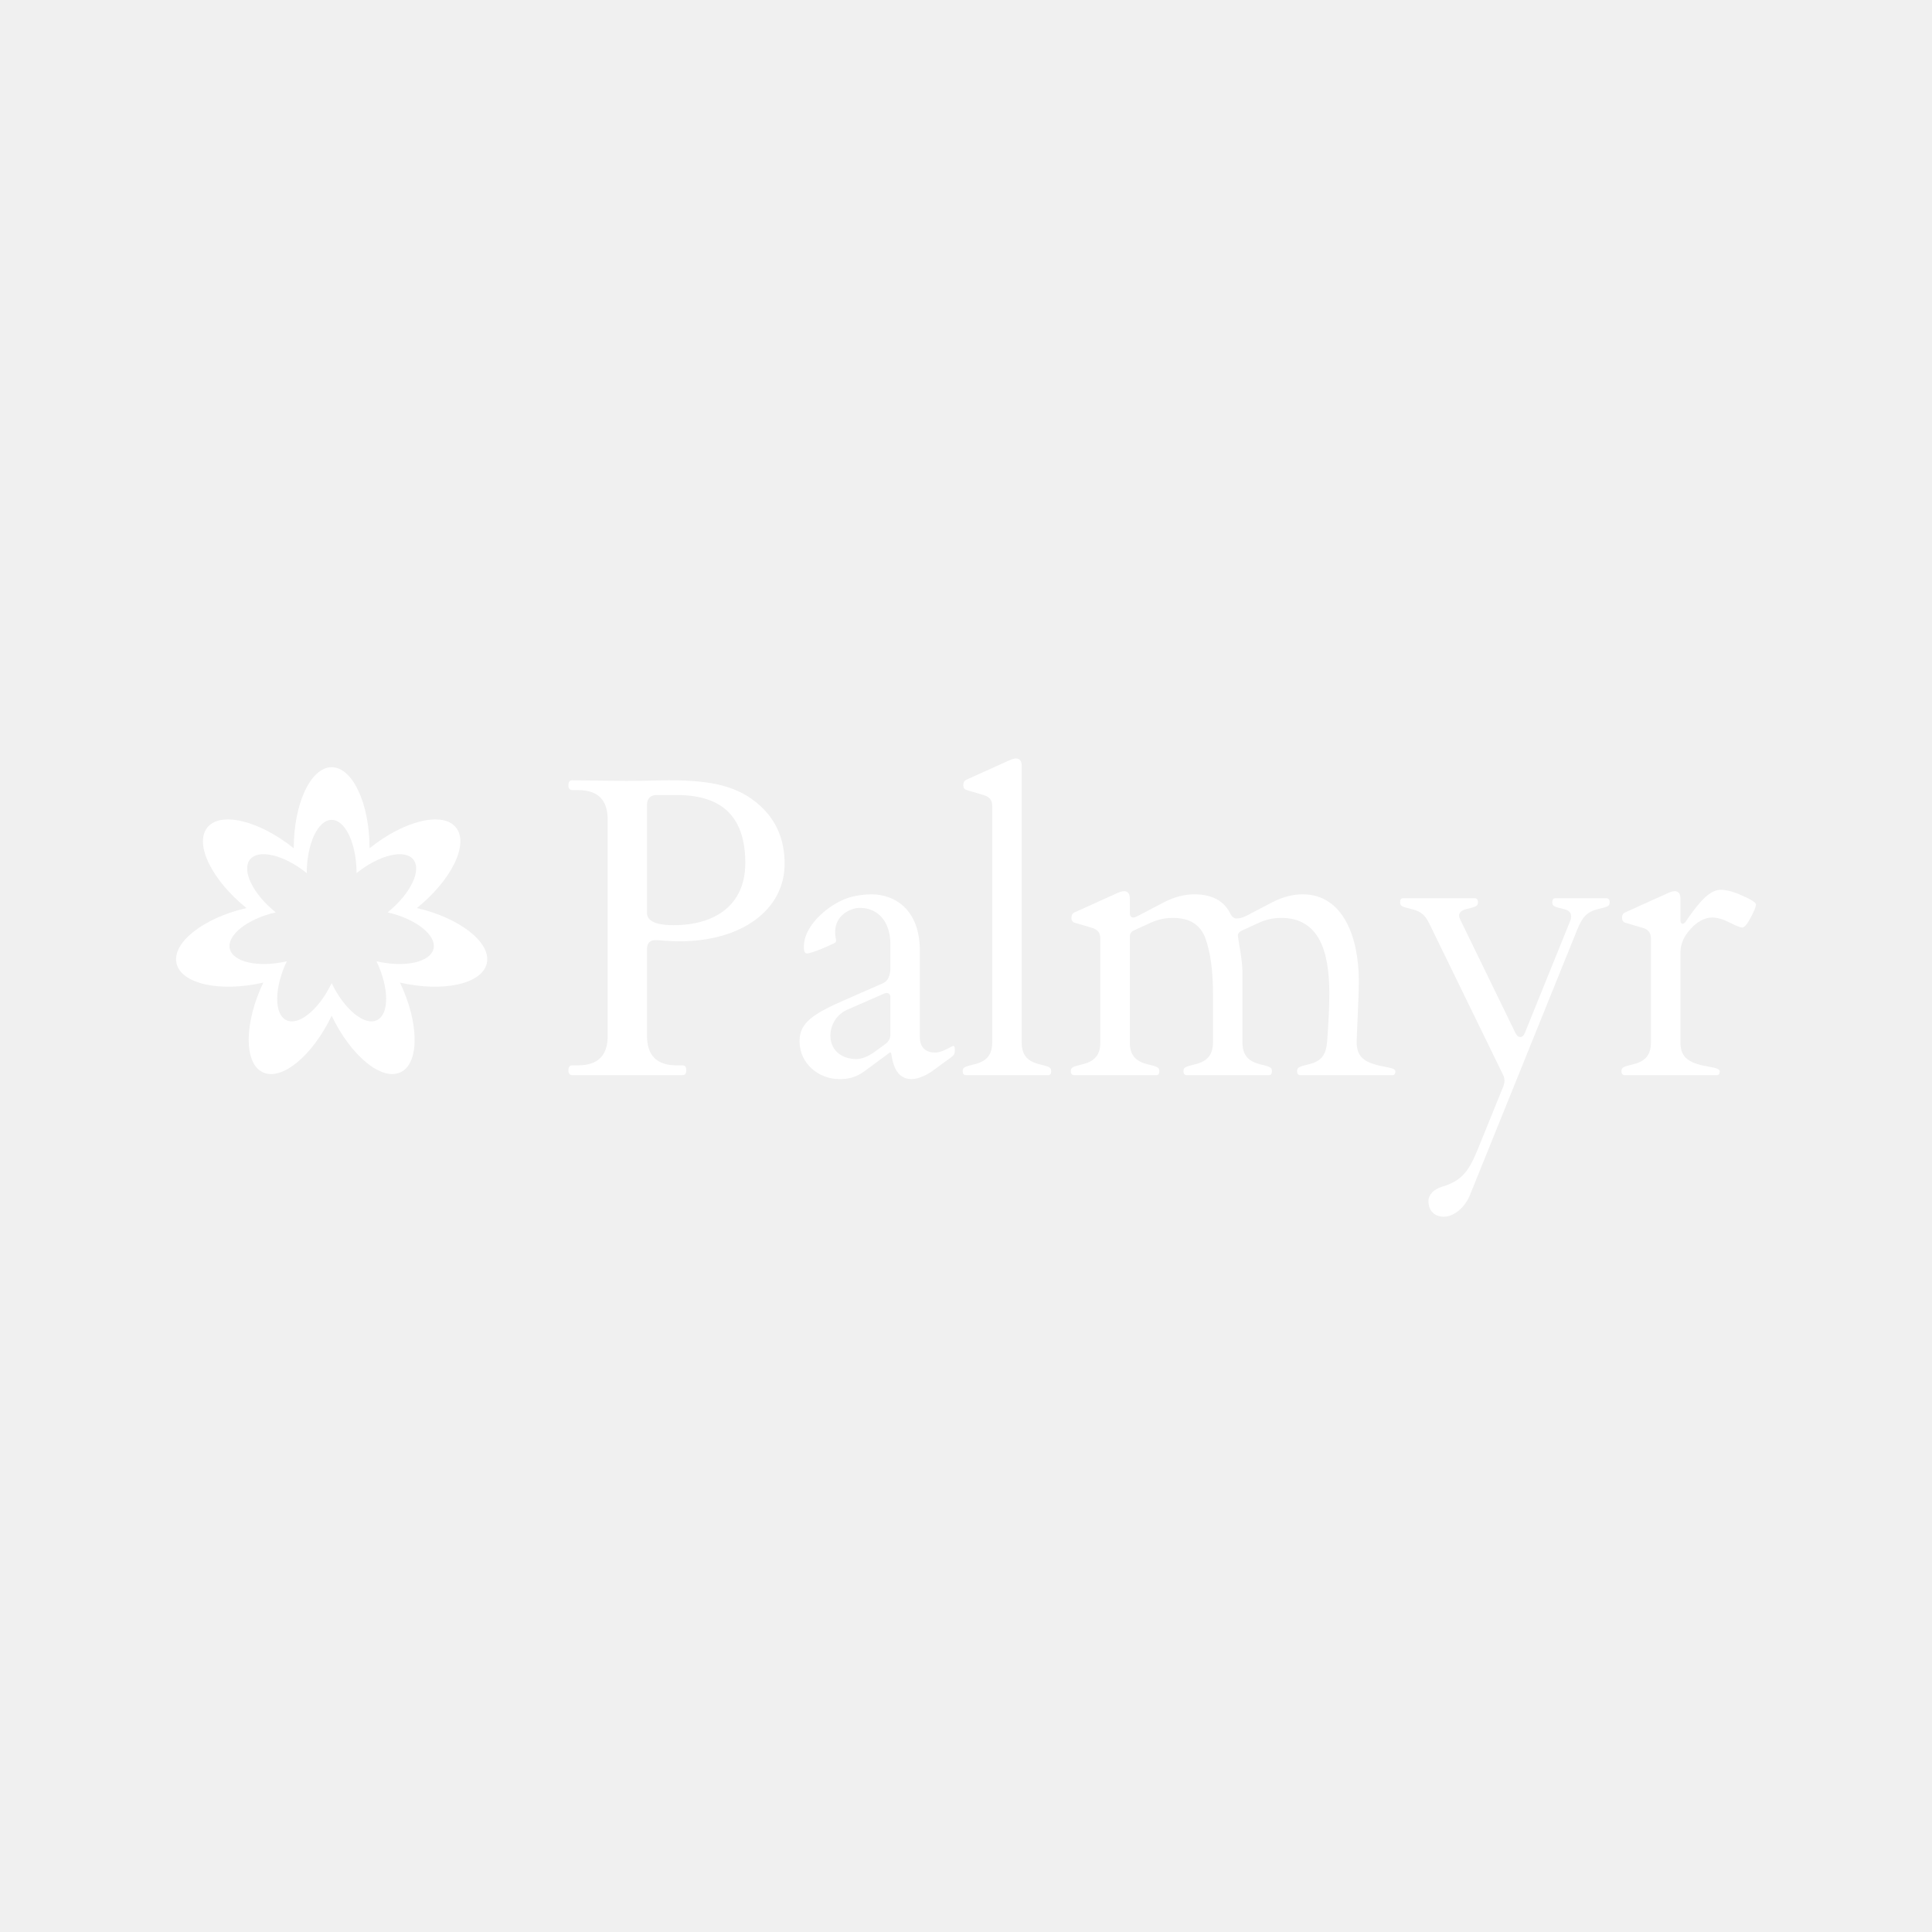
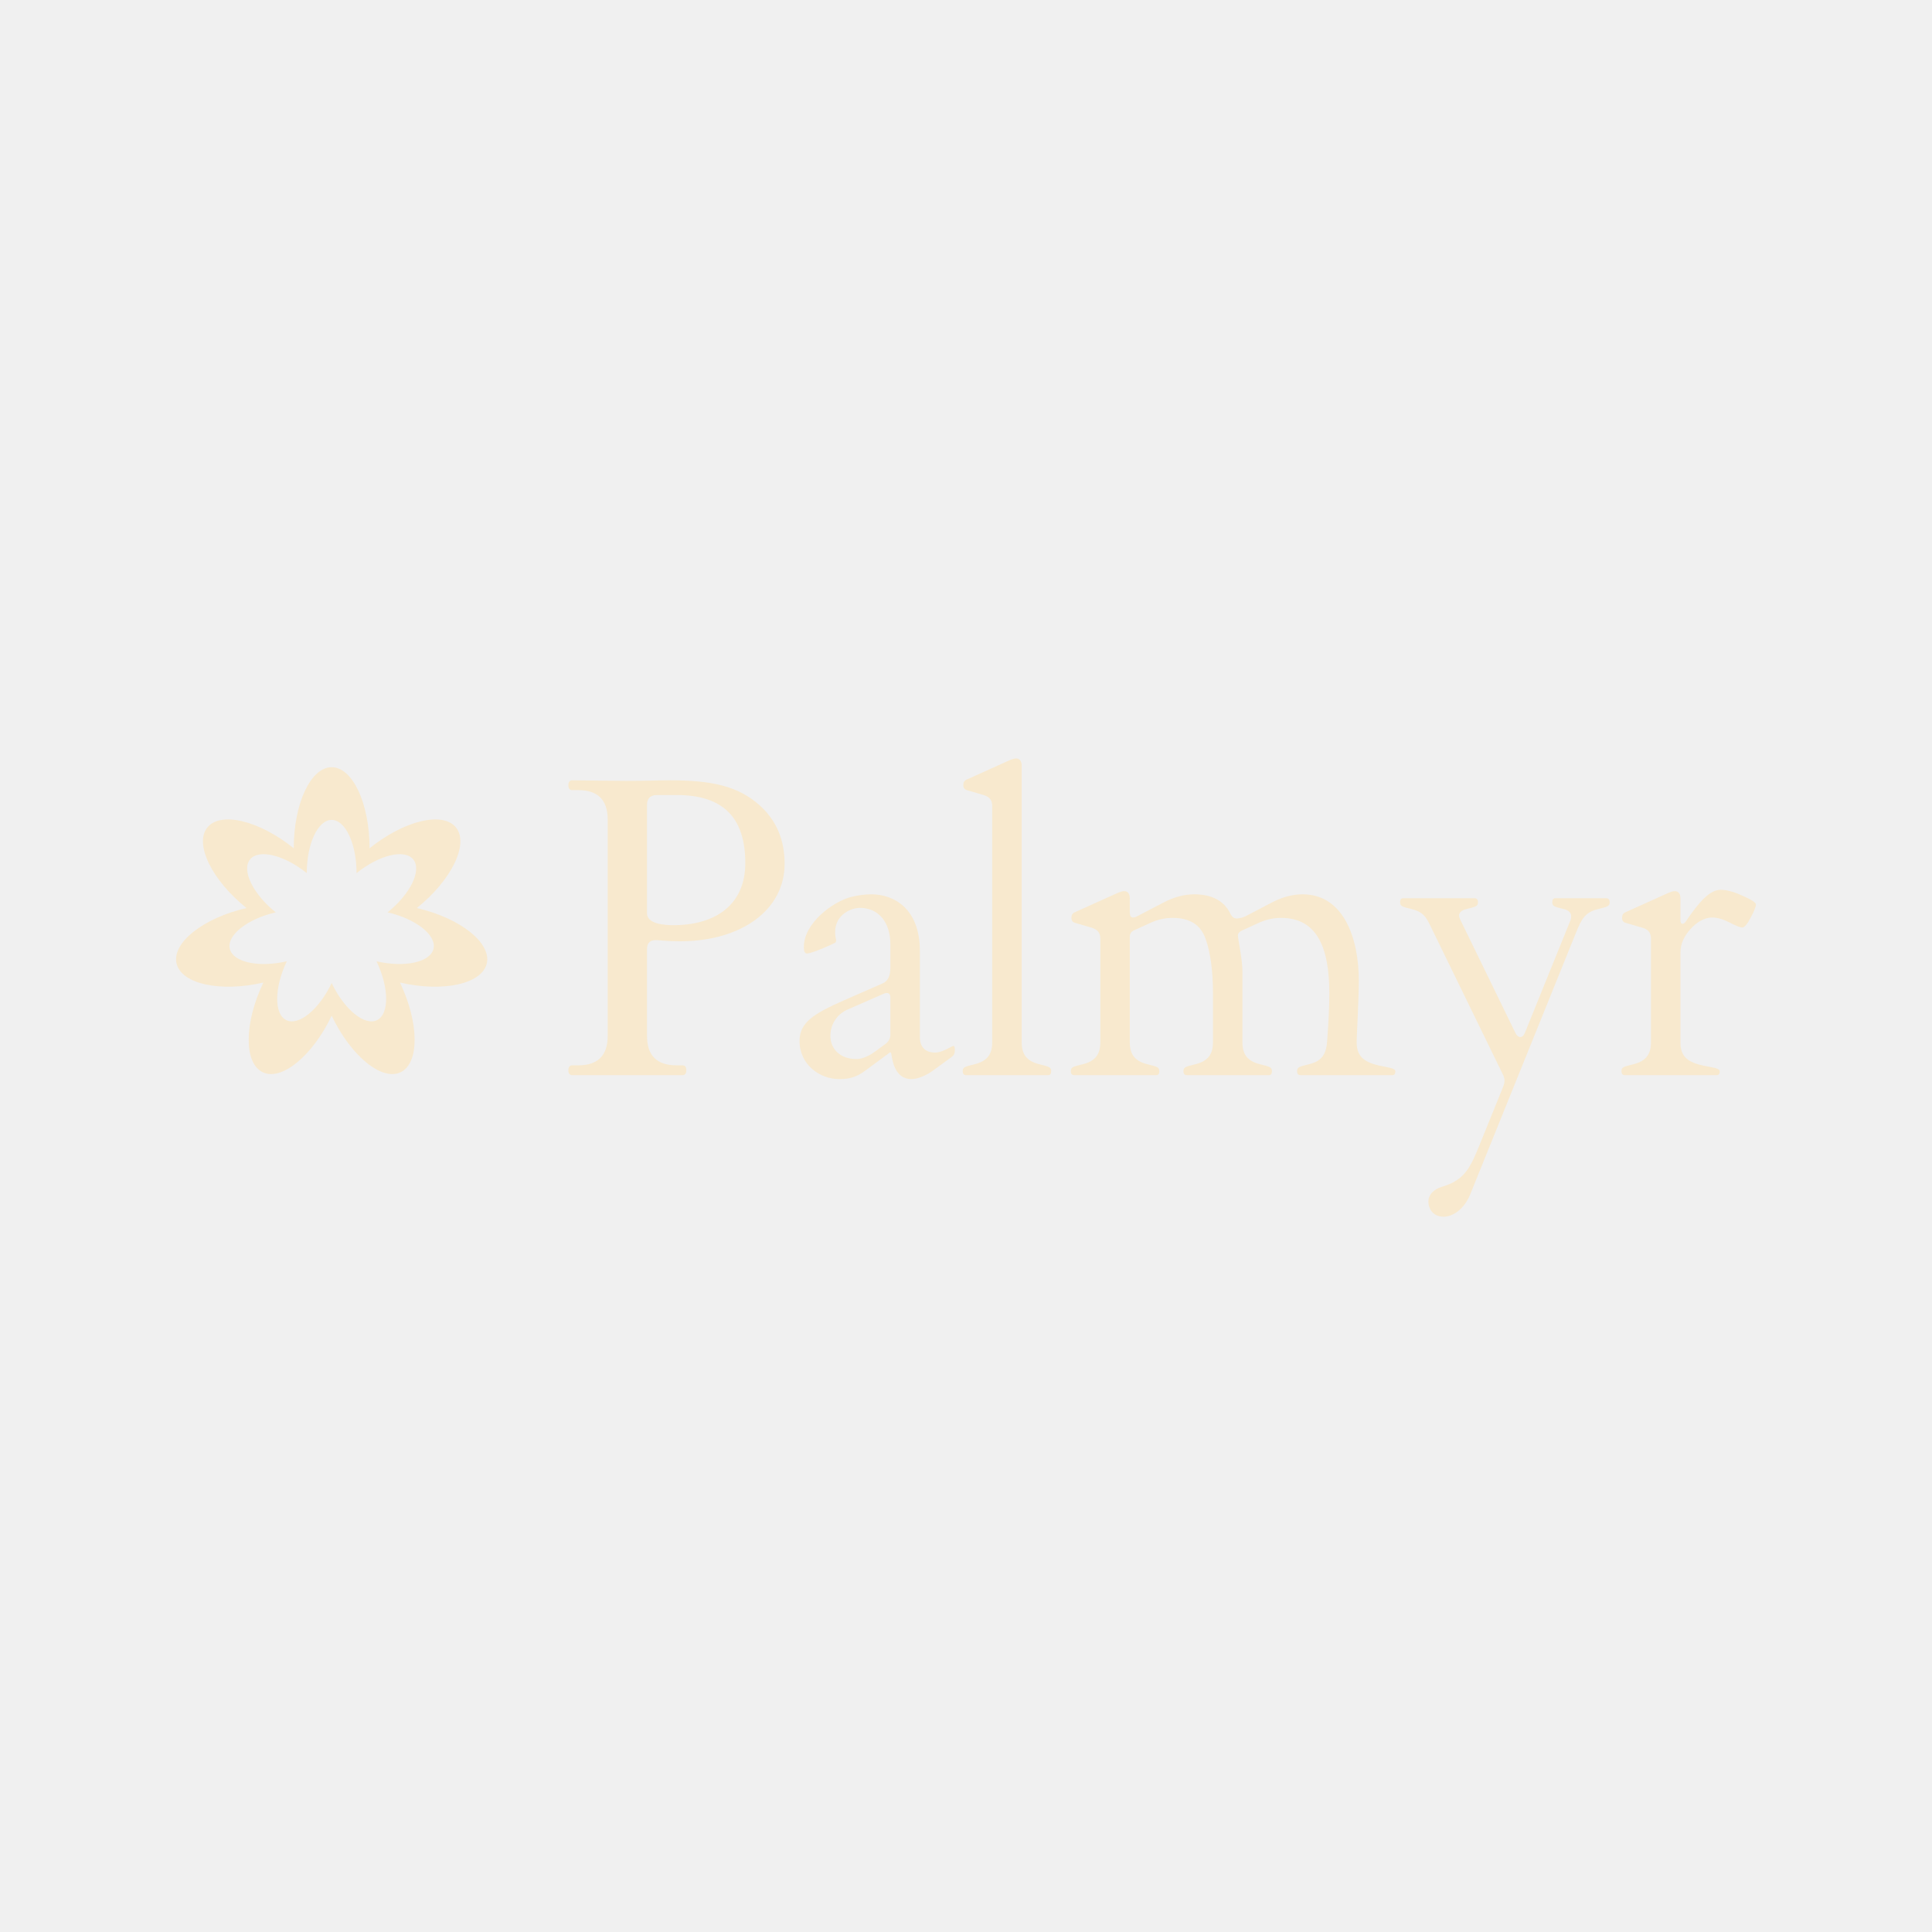
<svg xmlns="http://www.w3.org/2000/svg" width="100%" height="100%" viewBox="0 0 240 240" version="1.1" xml:space="preserve" style="fill-rule:evenodd;clip-rule:evenodd;stroke-linejoin:round;stroke-miterlimit:2;">
  <g>
    <g>
-       <path d="M36.491,105.376c0,-5.558 2.11,-10.071 4.709,-10.071c2.599,0 4.709,4.513 4.709,10.071c4.31,-3.466 9.125,-4.616 10.746,-2.567c1.62,2.049 -0.563,6.526 -4.874,9.991c5.375,1.237 9.269,4.315 8.691,6.87c-0.578,2.555 -5.412,3.625 -10.786,2.388c2.392,5.008 2.433,9.997 0.091,11.134c-2.342,1.137 -6.185,-2.006 -8.577,-7.014c-2.392,5.008 -6.235,8.151 -8.577,7.014c-2.342,-1.137 -2.301,-6.126 0.091,-11.134c-5.375,1.237 -10.208,0.167 -10.786,-2.388c-0.578,-2.555 3.316,-5.633 8.691,-6.87c-4.31,-3.466 -6.494,-7.943 -4.874,-9.991c1.62,-2.049 6.435,-0.898 10.746,2.567Zm1.617,3.086c-2.83,-2.276 -5.992,-3.031 -7.056,-1.686c-1.064,1.345 0.37,4.285 3.2,6.561c-3.529,0.812 -6.086,2.833 -5.707,4.511c0.38,1.677 3.553,2.38 7.083,1.568c-1.571,3.288 -1.598,6.564 -0.06,7.311c1.538,0.747 4.061,-1.317 5.632,-4.606c1.571,3.288 4.094,5.352 5.632,4.606c1.538,-0.747 1.511,-4.022 -0.06,-7.311c3.529,0.812 6.703,0.11 7.083,-1.568c0.38,-1.677 -2.177,-3.699 -5.707,-4.511c2.83,-2.276 4.264,-5.215 3.2,-6.561c-1.064,-1.345 -4.226,-0.59 -7.056,1.686c0,-3.65 -1.386,-6.613 -3.092,-6.613c-1.707,0 -3.092,2.963 -3.092,6.613Z" style="fill:#ffffff;" />
+       <path d="M36.491,105.376c0,-5.558 2.11,-10.071 4.709,-10.071c2.599,0 4.709,4.513 4.709,10.071c4.31,-3.466 9.125,-4.616 10.746,-2.567c1.62,2.049 -0.563,6.526 -4.874,9.991c5.375,1.237 9.269,4.315 8.691,6.87c-0.578,2.555 -5.412,3.625 -10.786,2.388c2.392,5.008 2.433,9.997 0.091,11.134c-2.342,1.137 -6.185,-2.006 -8.577,-7.014c-2.392,5.008 -6.235,8.151 -8.577,7.014c-2.342,-1.137 -2.301,-6.126 0.091,-11.134c-5.375,1.237 -10.208,0.167 -10.786,-2.388c-0.578,-2.555 3.316,-5.633 8.691,-6.87c-4.31,-3.466 -6.494,-7.943 -4.874,-9.991c1.62,-2.049 6.435,-0.898 10.746,2.567Zm1.617,3.086c-2.83,-2.276 -5.992,-3.031 -7.056,-1.686c-1.064,1.345 0.37,4.285 3.2,6.561c-3.529,0.812 -6.086,2.833 -5.707,4.511c0.38,1.677 3.553,2.38 7.083,1.568c-1.571,3.288 -1.598,6.564 -0.06,7.311c1.538,0.747 4.061,-1.317 5.632,-4.606c1.571,3.288 4.094,5.352 5.632,4.606c1.538,-0.747 1.511,-4.022 -0.06,-7.311c3.529,0.812 6.703,0.11 7.083,-1.568c0.38,-1.677 -2.177,-3.699 -5.707,-4.511c2.83,-2.276 4.264,-5.215 3.2,-6.561c-1.064,-1.345 -4.226,-0.59 -7.056,1.686c0,-3.65 -1.386,-6.613 -3.092,-6.613c-1.707,0 -3.092,2.963 -3.092,6.613Z" style="fill:#f8e9ce;" />
    </g>
-     <path id="Palmyr-" d="M104.256,134.049c-2.442,0 -4.933,-1.807 -4.933,-4.738c0,-2.296 1.758,-3.394 5.592,-5.079l4.738,-2.076c0.635,-0.269 0.952,-0.928 0.952,-1.929l0,-2.955c0,-2.662 -1.441,-4.493 -3.785,-4.493c-1.148,0 -3.077,0.879 -3.077,3.004c0,0.562 0.122,0.928 0.122,1.001c0,0.171 -0.049,0.293 -0.147,0.342c-1.978,0.952 -3.175,1.319 -3.468,1.319c-0.366,0 -0.391,-0.464 -0.391,-0.83c0,-2.93 3.59,-5.617 5.91,-6.203c0.806,-0.195 1.636,-0.317 2.491,-0.317c2.808,0 6.007,1.807 6.007,7.009l0,10.721c0,1.294 0.733,1.929 1.905,1.929c0.928,0 2.076,-0.83 2.271,-0.83c0.147,0 0.171,0.317 0.171,0.464c0,0.562 -0.122,0.708 -0.488,0.977l-2.344,1.709c-0.586,0.415 -1.661,0.977 -2.564,0.977c-2.051,0 -2.369,-2.32 -2.491,-3.101c-0.024,-0.147 -0.073,-0.22 -0.122,-0.22c-0.049,0 -0.098,0.024 -0.147,0.073l-3.004,2.222c-1.123,0.83 -2.051,1.026 -3.199,1.026l0.001,-0.002Zm-1.099,-5.348c0,1.587 1.197,2.857 3.223,2.857c0.659,0 1.441,-0.293 2.32,-0.928l1.27,-0.928c0.415,-0.293 0.635,-0.708 0.635,-1.172l0,-4.64c0,-0.366 -0.195,-0.537 -0.44,-0.537c-0.122,0 -0.22,0.024 -0.342,0.073l-4.518,1.978c-1.343,0.586 -2.149,1.832 -2.149,3.297l0.001,0Zm-32.064,-31.771c2.662,0.024 4.909,0.073 6.716,0.073c2.735,0 4.151,-0.073 5.324,-0.073c5.226,0 8.572,0.684 11.307,3.175c2.027,1.856 3.028,4.249 3.028,7.204c0,5.714 -5.348,9.622 -13.016,9.622c-1.661,0 -2.442,-0.147 -3.004,-0.147c-0.708,0 -1.074,0.366 -1.074,1.123l0,10.769c0,2.442 1.221,3.663 3.663,3.663l0.733,0c0.317,0 0.488,0.195 0.488,0.611c0,0.415 -0.171,0.611 -0.488,0.611l-13.675,0c-0.317,0 -0.488,-0.195 -0.488,-0.611c0,-0.415 0.171,-0.611 0.488,-0.611l0.733,0c2.442,0 3.663,-1.221 3.663,-3.663l0,-26.862c0,-2.442 -1.221,-3.663 -3.663,-3.663l-0.733,0c-0.317,0 -0.488,-0.195 -0.488,-0.611c0,-0.415 0.171,-0.611 0.488,-0.611l-0.002,0.001Zm9.28,3.053l0,13.456c0,1.368 2.222,1.49 3.272,1.49c5.25,0 8.938,-2.54 8.938,-7.717c0,-5.543 -2.662,-8.449 -8.498,-8.449l-2.491,0c-0.806,0 -1.221,0.44 -1.221,1.221l0,-0.001Zm49.842,33.578l-10.208,0c-0.269,0 -0.415,-0.171 -0.415,-0.488c0,-0.513 0.244,-0.562 1.514,-0.879c1.563,-0.391 2.149,-1.27 2.149,-2.711l0,-29.353c0,-0.781 -0.366,-1.148 -1.074,-1.368l-2.076,-0.611c-0.293,-0.073 -0.44,-0.293 -0.44,-0.611c0,-0.342 0.122,-0.562 0.391,-0.684l5.299,-2.393c0.342,-0.147 0.635,-0.244 0.855,-0.244c0.44,0 0.708,0.293 0.708,0.904l0,34.36c0,1.441 0.586,2.32 2.149,2.711c1.27,0.317 1.514,0.366 1.514,0.879c0,0.317 -0.122,0.488 -0.366,0.488Zm20.464,-4.078l0,-6.105c0,-2.808 -0.317,-5.079 -0.928,-6.789c-0.611,-1.709 -1.954,-2.564 -4.054,-2.564c-0.904,0 -1.758,0.171 -2.613,0.537l-2.247,1.026c-0.317,0.147 -0.488,0.415 -0.488,0.781l0,13.114c0,1.441 0.586,2.32 2.149,2.711c1.27,0.317 1.514,0.366 1.514,0.879c0,0.317 -0.122,0.488 -0.366,0.488l-10.208,0c-0.269,0 -0.415,-0.171 -0.415,-0.488c0,-0.513 0.244,-0.562 1.514,-0.879c1.563,-0.391 2.149,-1.27 2.149,-2.711l0,-12.87c0,-0.781 -0.366,-1.148 -1.074,-1.368l-2.076,-0.611c-0.293,-0.073 -0.44,-0.293 -0.44,-0.611c0,-0.342 0.122,-0.562 0.391,-0.684l5.299,-2.393c0.342,-0.147 0.635,-0.244 0.855,-0.244c0.44,0 0.708,0.293 0.708,0.904l0,1.758c0,0.391 0.122,0.611 0.415,0.611c0.147,0 0.317,-0.049 0.537,-0.171l3.272,-1.709c1.319,-0.684 2.589,-1.001 3.785,-1.001c2.1,0 3.663,0.757 4.445,2.344c0.171,0.342 0.415,0.659 0.806,0.659c0.366,0 0.806,-0.122 1.148,-0.293l3.272,-1.709c1.319,-0.684 2.589,-1.001 3.785,-1.001c5.079,0 6.984,5.421 6.984,10.745c0,2.125 -0.269,6.887 -0.269,7.595c0,2.002 1.074,2.662 3.736,3.126c0.708,0.122 1.074,0.293 1.074,0.513c0,0.317 -0.122,0.488 -0.366,0.488l-11.429,0c-0.269,0 -0.415,-0.171 -0.415,-0.488c0,-0.513 0.244,-0.562 1.514,-0.879c1.563,-0.391 2.1,-1.221 2.222,-2.882c0.147,-2.076 0.269,-3.956 0.269,-5.934c0,-5.47 -1.416,-9.353 -5.983,-9.353c-0.904,0 -1.758,0.171 -2.613,0.537l-2.247,1.026c-0.317,0.147 -0.513,0.342 -0.513,0.635c0,0.391 0.562,2.979 0.562,4.445l0,8.816c0,1.441 0.586,2.32 2.149,2.711c1.27,0.317 1.514,0.366 1.514,0.879c0,0.317 -0.122,0.488 -0.366,0.488l-10.208,0c-0.269,0 -0.415,-0.171 -0.415,-0.488c0,-0.513 0.244,-0.562 1.514,-0.879c1.563,-0.391 2.149,-1.27 2.149,-2.711l0.002,-0.001Zm36.069,4.103l-8.743,-17.925c-0.708,-1.441 -0.952,-2.296 -2.564,-2.711c-1.27,-0.317 -1.514,-0.366 -1.514,-0.879c0,-0.317 0.122,-0.488 0.366,-0.488l8.889,0c0.269,0 0.415,0.171 0.415,0.488c0,0.513 -0.244,0.562 -1.514,0.879c-0.562,0.147 -0.83,0.44 -0.83,0.781c0,0.171 0.073,0.366 0.171,0.562l6.813,13.993c0.171,0.366 0.391,0.537 0.611,0.537c0.244,0 0.44,-0.171 0.586,-0.537l5.617,-13.871c0.098,-0.22 0.122,-0.415 0.122,-0.586c0,-0.415 -0.269,-0.733 -0.83,-0.879c-1.27,-0.317 -1.514,-0.366 -1.514,-0.879c0,-0.317 0.122,-0.488 0.366,-0.488l6.349,0c0.269,0 0.415,0.171 0.415,0.488c0,0.513 -0.244,0.562 -1.514,0.879c-1.563,0.391 -2.002,1.294 -2.589,2.711l-13.236,32.748c-0.708,1.734 -2.1,2.735 -3.272,2.735c-1.172,0 -1.905,-0.781 -1.905,-1.929c0,-0.806 0.684,-1.49 1.661,-1.783c2.637,-0.781 3.419,-2.1 4.542,-4.835l3.101,-7.644c0.098,-0.244 0.147,-0.488 0.147,-0.708c0,-0.244 -0.049,-0.44 -0.147,-0.659l0.001,-0Zm22.003,-15.239l0,11.137c0,1.441 0.586,2.247 2.149,2.711c0.391,0.122 0.952,0.244 1.661,0.366c0.708,0.122 1.074,0.293 1.074,0.513c0,0.317 -0.122,0.488 -0.366,0.488l-11.429,0c-0.269,0 -0.415,-0.171 -0.415,-0.488c0,-0.513 0.244,-0.562 1.514,-0.879c1.563,-0.391 2.149,-1.27 2.149,-2.711l0,-12.87c0,-0.781 -0.366,-1.172 -1.074,-1.368l-2.076,-0.611c-0.293,-0.073 -0.44,-0.293 -0.44,-0.611c0,-0.342 0.122,-0.562 0.391,-0.684l5.299,-2.393c0.342,-0.147 0.611,-0.244 0.855,-0.244c0.44,0 0.708,0.293 0.708,0.904l0,2.711c0,0.269 0.098,0.44 0.269,0.44c0.098,0 0.244,-0.073 0.366,-0.244c0.391,-0.586 1.123,-1.636 1.88,-2.491c0.781,-0.855 1.612,-1.49 2.466,-1.49c0.659,0 1.49,0.195 2.442,0.611c1.197,0.513 1.954,0.928 1.954,1.221c0,0.269 -0.22,0.83 -0.659,1.636c-0.415,0.806 -0.781,1.221 -1.05,1.221c-0.22,0 -0.733,-0.195 -1.538,-0.611c-0.806,-0.415 -1.538,-0.635 -2.198,-0.635c-0.977,0 -1.954,0.611 -2.711,1.465c-0.708,0.806 -1.221,1.709 -1.221,2.906Z" style="fill:#ffffff;" />
+     <path id="Palmyr-" d="M104.256,134.049c-2.442,0 -4.933,-1.807 -4.933,-4.738c0,-2.296 1.758,-3.394 5.592,-5.079l4.738,-2.076c0.635,-0.269 0.952,-0.928 0.952,-1.929l0,-2.955c0,-2.662 -1.441,-4.493 -3.785,-4.493c-1.148,0 -3.077,0.879 -3.077,3.004c0,0.562 0.122,0.928 0.122,1.001c0,0.171 -0.049,0.293 -0.147,0.342c-1.978,0.952 -3.175,1.319 -3.468,1.319c-0.366,0 -0.391,-0.464 -0.391,-0.83c0,-2.93 3.59,-5.617 5.91,-6.203c0.806,-0.195 1.636,-0.317 2.491,-0.317c2.808,0 6.007,1.807 6.007,7.009l0,10.721c0,1.294 0.733,1.929 1.905,1.929c0.928,0 2.076,-0.83 2.271,-0.83c0.147,0 0.171,0.317 0.171,0.464c0,0.562 -0.122,0.708 -0.488,0.977l-2.344,1.709c-0.586,0.415 -1.661,0.977 -2.564,0.977c-2.051,0 -2.369,-2.32 -2.491,-3.101c-0.024,-0.147 -0.073,-0.22 -0.122,-0.22c-0.049,0 -0.098,0.024 -0.147,0.073l-3.004,2.222c-1.123,0.83 -2.051,1.026 -3.199,1.026l0.001,-0.002Zm-1.099,-5.348c0,1.587 1.197,2.857 3.223,2.857c0.659,0 1.441,-0.293 2.32,-0.928l1.27,-0.928c0.415,-0.293 0.635,-0.708 0.635,-1.172l0,-4.64c0,-0.366 -0.195,-0.537 -0.44,-0.537c-0.122,0 -0.22,0.024 -0.342,0.073l-4.518,1.978c-1.343,0.586 -2.149,1.832 -2.149,3.297l0.001,0Zm-32.064,-31.771c2.662,0.024 4.909,0.073 6.716,0.073c2.735,0 4.151,-0.073 5.324,-0.073c5.226,0 8.572,0.684 11.307,3.175c2.027,1.856 3.028,4.249 3.028,7.204c0,5.714 -5.348,9.622 -13.016,9.622c-1.661,0 -2.442,-0.147 -3.004,-0.147c-0.708,0 -1.074,0.366 -1.074,1.123l0,10.769c0,2.442 1.221,3.663 3.663,3.663l0.733,0c0.317,0 0.488,0.195 0.488,0.611c0,0.415 -0.171,0.611 -0.488,0.611l-13.675,0c-0.317,0 -0.488,-0.195 -0.488,-0.611c0,-0.415 0.171,-0.611 0.488,-0.611l0.733,0c2.442,0 3.663,-1.221 3.663,-3.663l0,-26.862c0,-2.442 -1.221,-3.663 -3.663,-3.663l-0.733,0c-0.317,0 -0.488,-0.195 -0.488,-0.611c0,-0.415 0.171,-0.611 0.488,-0.611l-0.002,0.001Zm9.28,3.053l0,13.456c0,1.368 2.222,1.49 3.272,1.49c5.25,0 8.938,-2.54 8.938,-7.717c0,-5.543 -2.662,-8.449 -8.498,-8.449l-2.491,0c-0.806,0 -1.221,0.44 -1.221,1.221l0,-0.001Zm49.842,33.578l-10.208,0c-0.269,0 -0.415,-0.171 -0.415,-0.488c0,-0.513 0.244,-0.562 1.514,-0.879c1.563,-0.391 2.149,-1.27 2.149,-2.711l0,-29.353c0,-0.781 -0.366,-1.148 -1.074,-1.368l-2.076,-0.611c-0.293,-0.073 -0.44,-0.293 -0.44,-0.611c0,-0.342 0.122,-0.562 0.391,-0.684l5.299,-2.393c0.342,-0.147 0.635,-0.244 0.855,-0.244c0.44,0 0.708,0.293 0.708,0.904l0,34.36c0,1.441 0.586,2.32 2.149,2.711c1.27,0.317 1.514,0.366 1.514,0.879c0,0.317 -0.122,0.488 -0.366,0.488Zm20.464,-4.078l0,-6.105c0,-2.808 -0.317,-5.079 -0.928,-6.789c-0.611,-1.709 -1.954,-2.564 -4.054,-2.564c-0.904,0 -1.758,0.171 -2.613,0.537l-2.247,1.026c-0.317,0.147 -0.488,0.415 -0.488,0.781l0,13.114c0,1.441 0.586,2.32 2.149,2.711c1.27,0.317 1.514,0.366 1.514,0.879c0,0.317 -0.122,0.488 -0.366,0.488l-10.208,0c-0.269,0 -0.415,-0.171 -0.415,-0.488c0,-0.513 0.244,-0.562 1.514,-0.879c1.563,-0.391 2.149,-1.27 2.149,-2.711l0,-12.87c0,-0.781 -0.366,-1.148 -1.074,-1.368l-2.076,-0.611c-0.293,-0.073 -0.44,-0.293 -0.44,-0.611c0,-0.342 0.122,-0.562 0.391,-0.684l5.299,-2.393c0.342,-0.147 0.635,-0.244 0.855,-0.244c0.44,0 0.708,0.293 0.708,0.904l0,1.758c0,0.391 0.122,0.611 0.415,0.611c0.147,0 0.317,-0.049 0.537,-0.171l3.272,-1.709c1.319,-0.684 2.589,-1.001 3.785,-1.001c2.1,0 3.663,0.757 4.445,2.344c0.171,0.342 0.415,0.659 0.806,0.659c0.366,0 0.806,-0.122 1.148,-0.293l3.272,-1.709c1.319,-0.684 2.589,-1.001 3.785,-1.001c5.079,0 6.984,5.421 6.984,10.745c0,2.125 -0.269,6.887 -0.269,7.595c0,2.002 1.074,2.662 3.736,3.126c0.708,0.122 1.074,0.293 1.074,0.513c0,0.317 -0.122,0.488 -0.366,0.488l-11.429,0c-0.269,0 -0.415,-0.171 -0.415,-0.488c0,-0.513 0.244,-0.562 1.514,-0.879c1.563,-0.391 2.1,-1.221 2.222,-2.882c0.147,-2.076 0.269,-3.956 0.269,-5.934c0,-5.47 -1.416,-9.353 -5.983,-9.353c-0.904,0 -1.758,0.171 -2.613,0.537l-2.247,1.026c-0.317,0.147 -0.513,0.342 -0.513,0.635c0,0.391 0.562,2.979 0.562,4.445l0,8.816c0,1.441 0.586,2.32 2.149,2.711c1.27,0.317 1.514,0.366 1.514,0.879c0,0.317 -0.122,0.488 -0.366,0.488l-10.208,0c-0.269,0 -0.415,-0.171 -0.415,-0.488c0,-0.513 0.244,-0.562 1.514,-0.879c1.563,-0.391 2.149,-1.27 2.149,-2.711l0.002,-0.001Zm36.069,4.103l-8.743,-17.925c-0.708,-1.441 -0.952,-2.296 -2.564,-2.711c-1.27,-0.317 -1.514,-0.366 -1.514,-0.879c0,-0.317 0.122,-0.488 0.366,-0.488l8.889,0c0.269,0 0.415,0.171 0.415,0.488c0,0.513 -0.244,0.562 -1.514,0.879c-0.562,0.147 -0.83,0.44 -0.83,0.781c0,0.171 0.073,0.366 0.171,0.562l6.813,13.993c0.171,0.366 0.391,0.537 0.611,0.537c0.244,0 0.44,-0.171 0.586,-0.537l5.617,-13.871c0.098,-0.22 0.122,-0.415 0.122,-0.586c0,-0.415 -0.269,-0.733 -0.83,-0.879c-1.27,-0.317 -1.514,-0.366 -1.514,-0.879c0,-0.317 0.122,-0.488 0.366,-0.488l6.349,0c0.269,0 0.415,0.171 0.415,0.488c0,0.513 -0.244,0.562 -1.514,0.879c-1.563,0.391 -2.002,1.294 -2.589,2.711l-13.236,32.748c-0.708,1.734 -2.1,2.735 -3.272,2.735c-1.172,0 -1.905,-0.781 -1.905,-1.929c0,-0.806 0.684,-1.49 1.661,-1.783c2.637,-0.781 3.419,-2.1 4.542,-4.835l3.101,-7.644c0.098,-0.244 0.147,-0.488 0.147,-0.708c0,-0.244 -0.049,-0.44 -0.147,-0.659l0.001,-0Zm22.003,-15.239l0,11.137c0,1.441 0.586,2.247 2.149,2.711c0.391,0.122 0.952,0.244 1.661,0.366c0.708,0.122 1.074,0.293 1.074,0.513c0,0.317 -0.122,0.488 -0.366,0.488l-11.429,0c-0.269,0 -0.415,-0.171 -0.415,-0.488c0,-0.513 0.244,-0.562 1.514,-0.879c1.563,-0.391 2.149,-1.27 2.149,-2.711l0,-12.87c0,-0.781 -0.366,-1.172 -1.074,-1.368l-2.076,-0.611c-0.293,-0.073 -0.44,-0.293 -0.44,-0.611c0,-0.342 0.122,-0.562 0.391,-0.684l5.299,-2.393c0.342,-0.147 0.611,-0.244 0.855,-0.244c0.44,0 0.708,0.293 0.708,0.904l0,2.711c0,0.269 0.098,0.44 0.269,0.44c0.098,0 0.244,-0.073 0.366,-0.244c0.391,-0.586 1.123,-1.636 1.88,-2.491c0.781,-0.855 1.612,-1.49 2.466,-1.49c0.659,0 1.49,0.195 2.442,0.611c1.197,0.513 1.954,0.928 1.954,1.221c0,0.269 -0.22,0.83 -0.659,1.636c-0.415,0.806 -0.781,1.221 -1.05,1.221c-0.22,0 -0.733,-0.195 -1.538,-0.611c-0.806,-0.415 -1.538,-0.635 -2.198,-0.635c-0.977,0 -1.954,0.611 -2.711,1.465c-0.708,0.806 -1.221,1.709 -1.221,2.906Z" style="fill:#f8e9ce;" />
  </g>
</svg>
